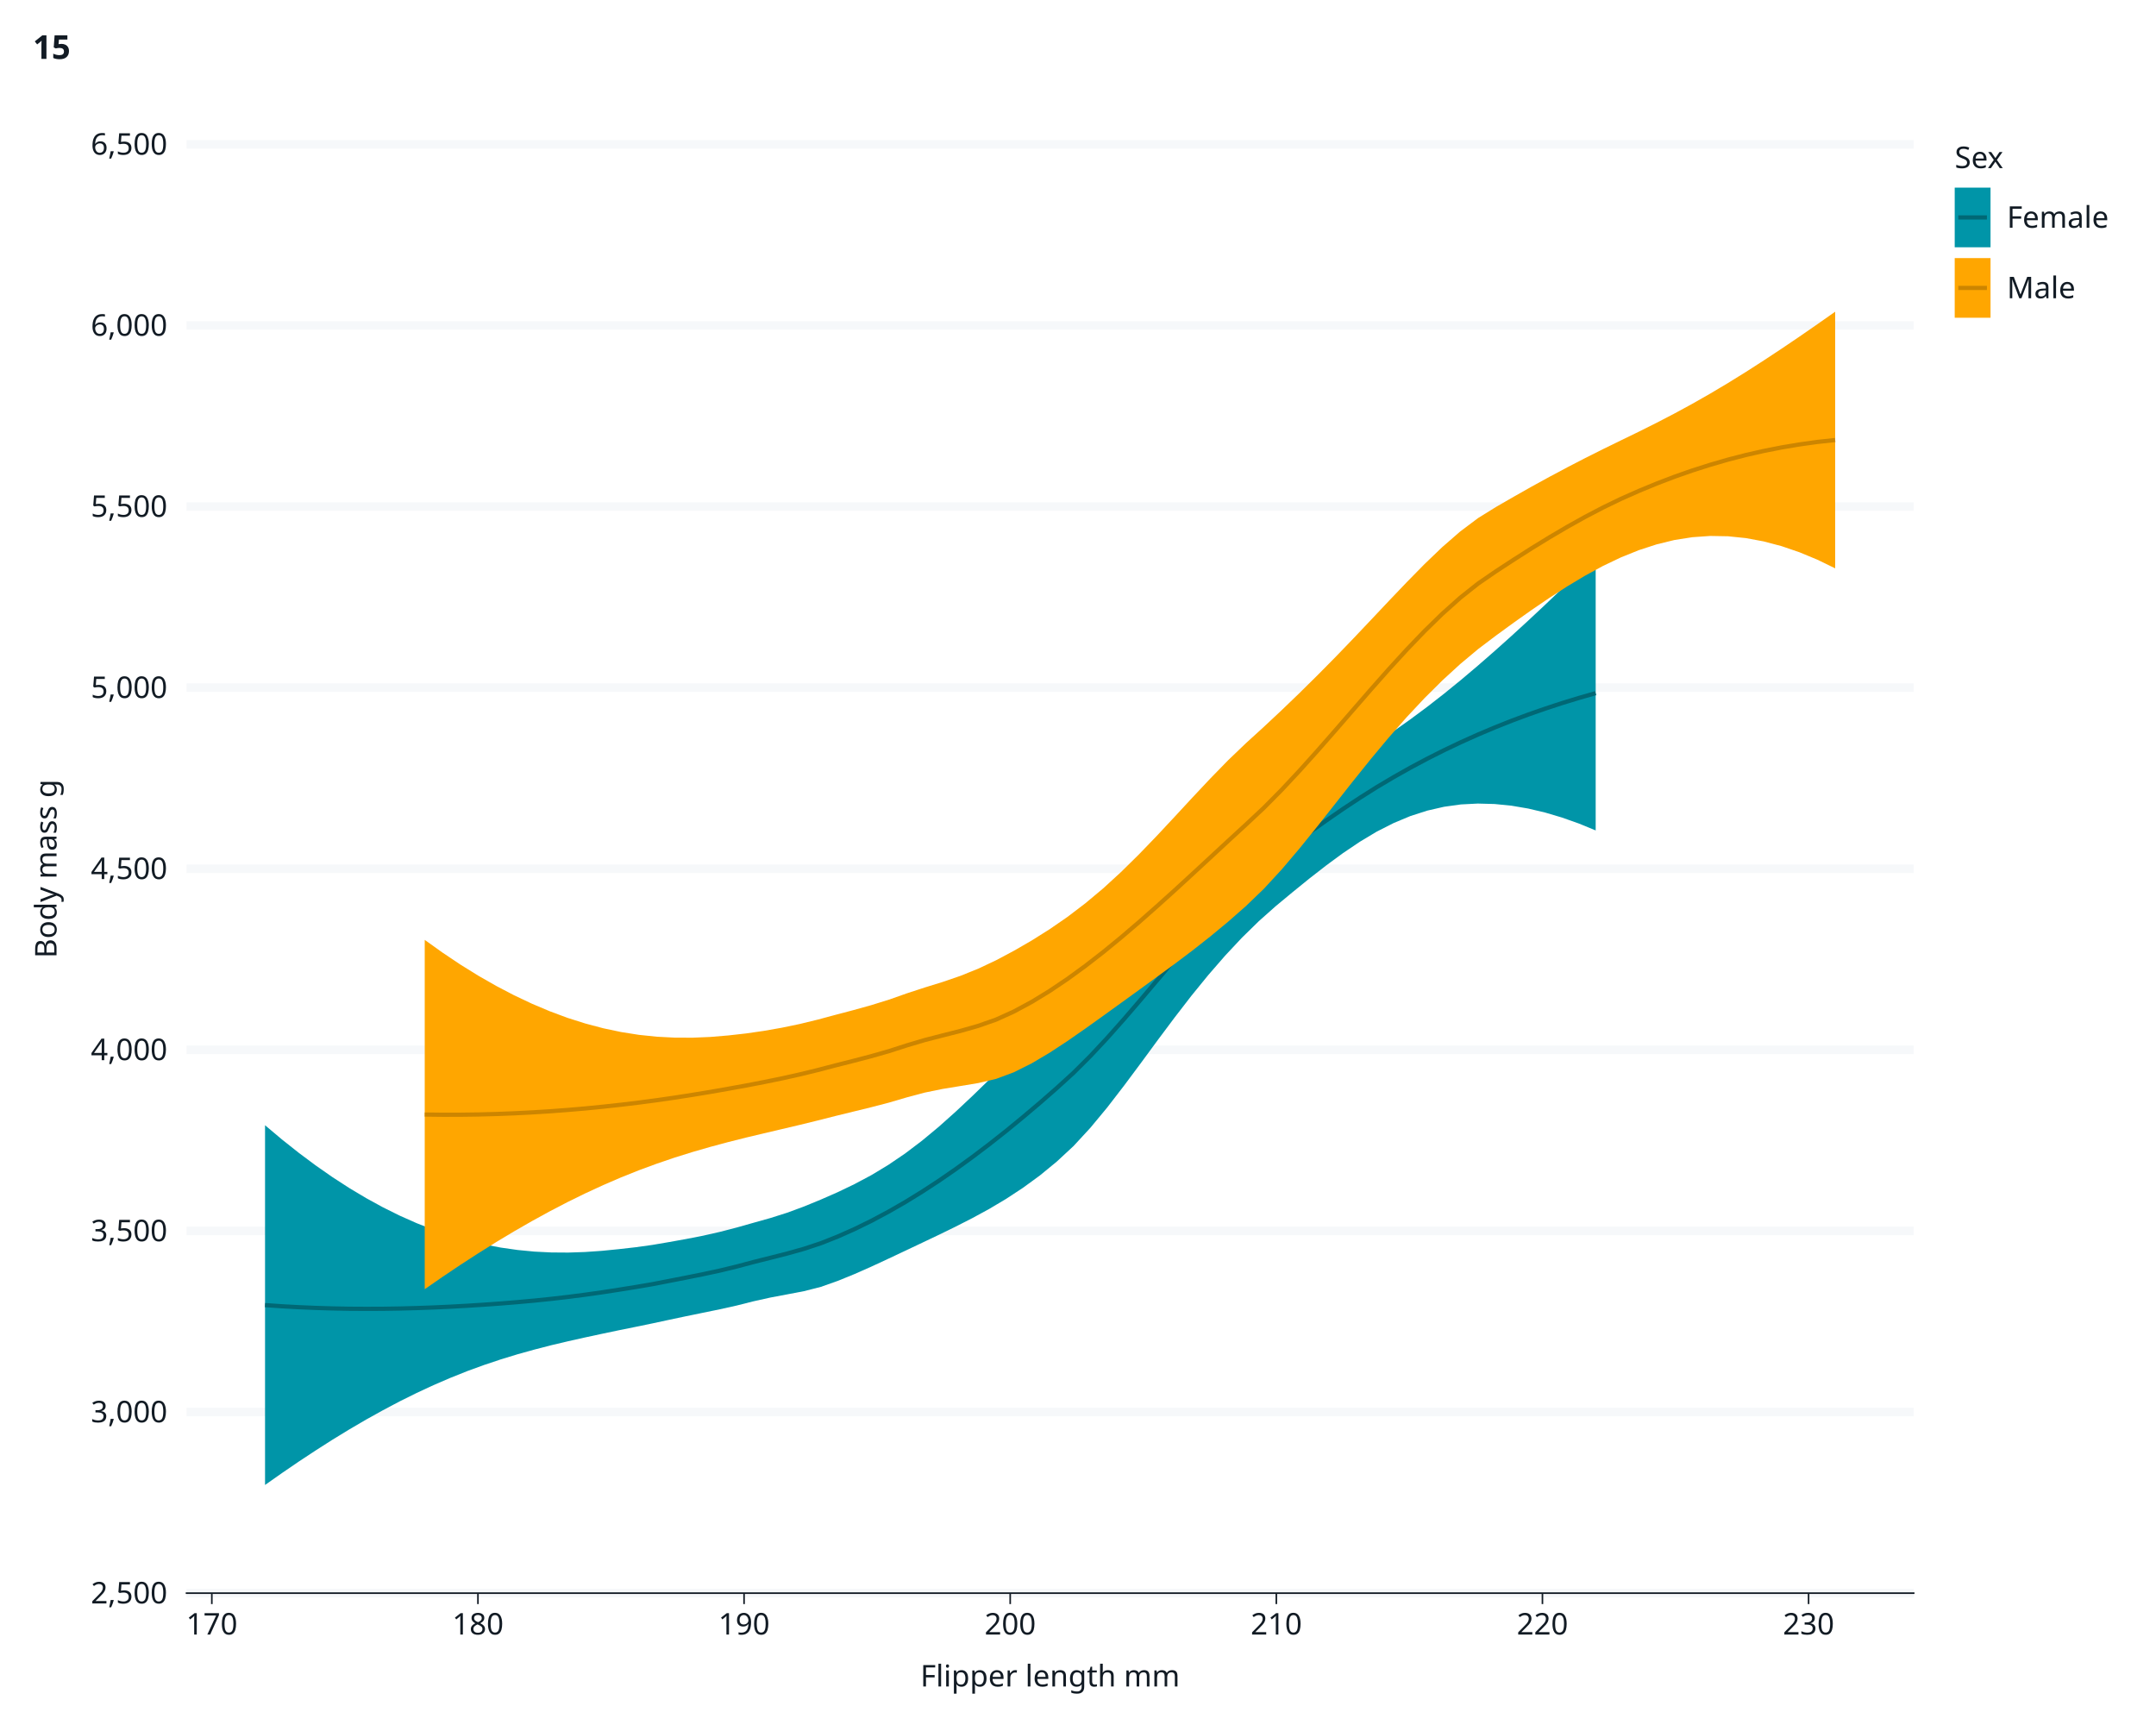
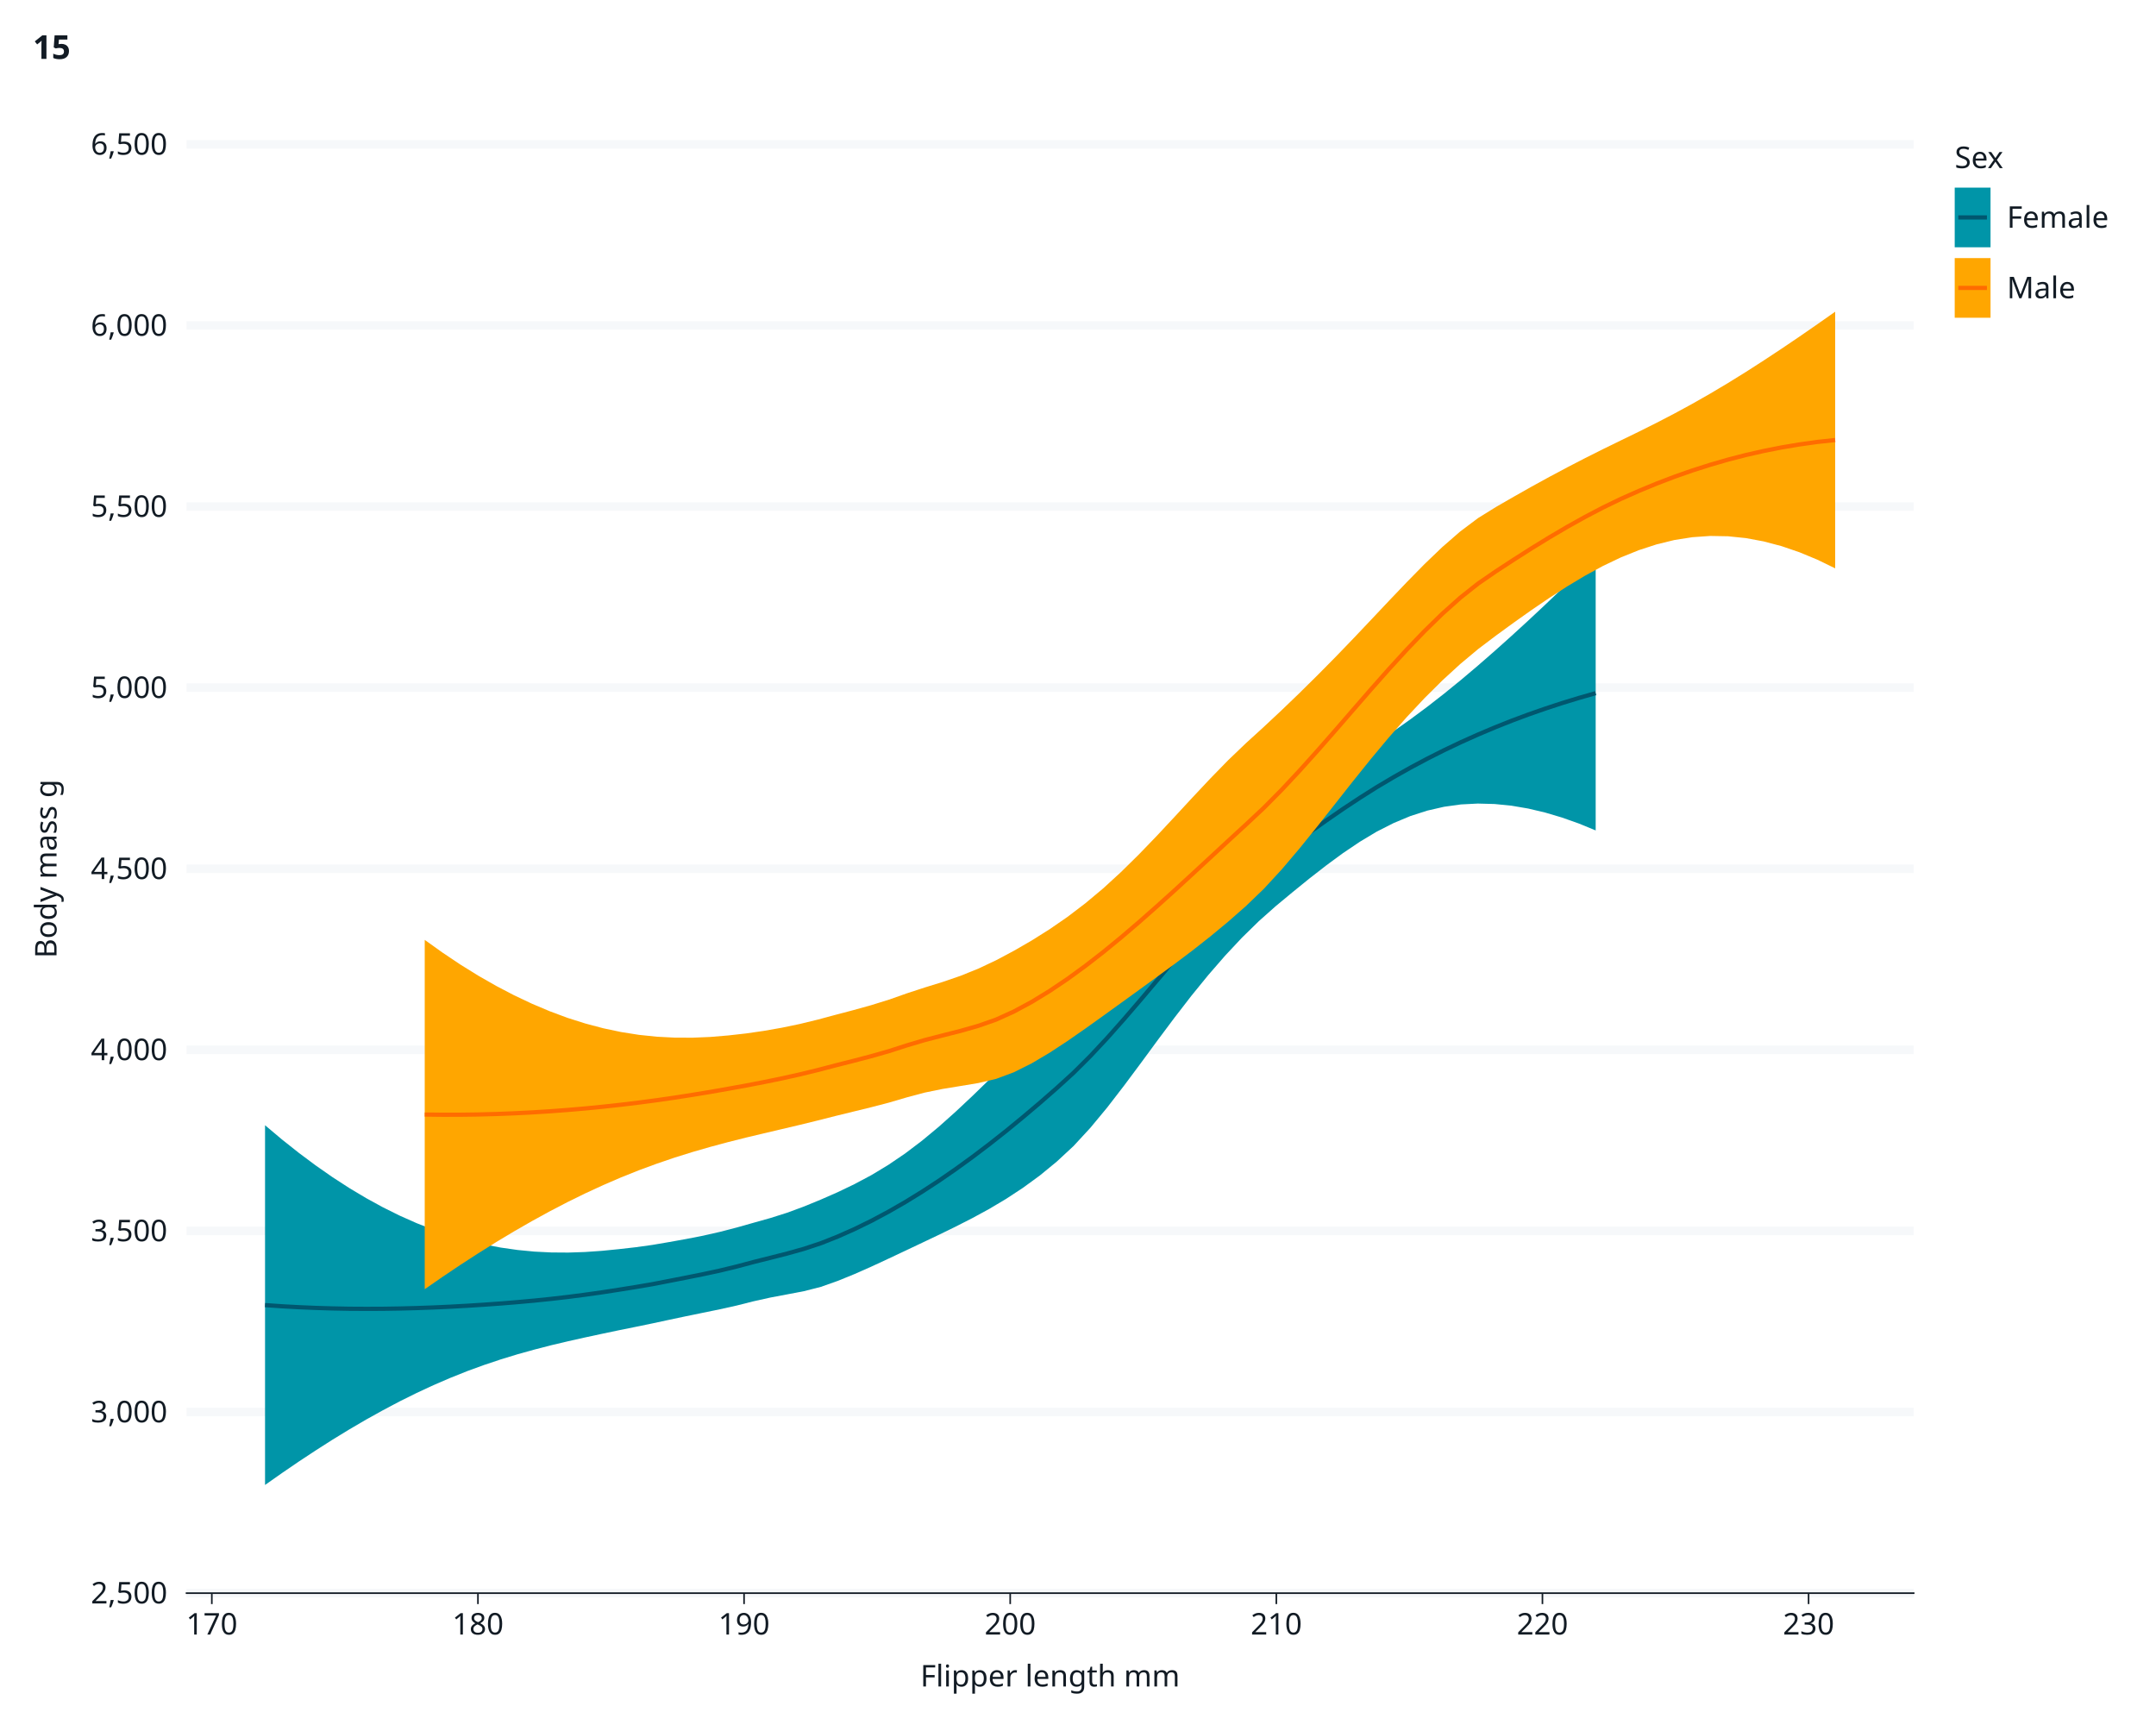
<svg xmlns="http://www.w3.org/2000/svg" class="svglite" data-engine-version="2.0" width="720.00pt" height="576.00pt" viewBox="0 0 720.00 576.00">
  <defs>
    <style type="text/css">
    .svglite line, .svglite polyline, .svglite polygon, .svglite path, .svglite rect, .svglite circle {
      fill: none;
      stroke: #000000;
      stroke-linecap: round;
      stroke-linejoin: round;
      stroke-miterlimit: 10.00;
    }
  </style>
  </defs>
  <rect width="100%" height="100%" style="stroke: none; fill: #FFFFFF;" />
  <defs>
    <clipPath id="cpMC4wMHw3MjAuMDB8MC4wMHw1NzYuMDA=">
      <rect x="0.00" y="0.00" width="720.00" height="576.00" />
    </clipPath>
  </defs>
  <g clip-path="url(#cpMC4wMHw3MjAuMDB8MC4wMHw1NzYuMDA=)">
    <rect x="0" y="0.00" width="720.00" height="576.00" style="stroke-width: 1.07; stroke: #FFFFFF; fill: #FFFFFF;" />
    <rect x="62.29" y="48.21" width="576.79" height="483.76" style="stroke-width: 1.07; stroke: #FFFFFF; fill: #FFFFFF;" />
    <polyline points="115.17,531.97 115.17,48.21 " style="stroke-width: 2.84; stroke: none; stroke-linecap: butt;" />
    <polyline points="204.05,531.97 204.05,48.21 " style="stroke-width: 2.84; stroke: none; stroke-linecap: butt;" />
    <polyline points="292.92,531.97 292.92,48.21 " style="stroke-width: 2.84; stroke: none; stroke-linecap: butt;" />
    <polyline points="381.79,531.97 381.79,48.21 " style="stroke-width: 2.84; stroke: none; stroke-linecap: butt;" />
    <polyline points="470.67,531.97 470.67,48.21 " style="stroke-width: 2.84; stroke: none; stroke-linecap: butt;" />
    <polyline points="559.54,531.97 559.54,48.21 " style="stroke-width: 2.84; stroke: none; stroke-linecap: butt;" />
    <polyline points="62.29,531.97 639.08,531.97 " style="stroke-width: 2.84; stroke: #F6F8FA; stroke-linecap: butt;" />
    <polyline points="62.29,471.50 639.08,471.50 " style="stroke-width: 2.84; stroke: #F6F8FA; stroke-linecap: butt;" />
    <polyline points="62.29,411.03 639.08,411.03 " style="stroke-width: 2.84; stroke: #F6F8FA; stroke-linecap: butt;" />
    <polyline points="62.29,350.56 639.08,350.56 " style="stroke-width: 2.84; stroke: #F6F8FA; stroke-linecap: butt;" />
    <polyline points="62.29,290.09 639.08,290.09 " style="stroke-width: 2.84; stroke: #F6F8FA; stroke-linecap: butt;" />
    <polyline points="62.29,229.62 639.08,229.62 " style="stroke-width: 2.84; stroke: #F6F8FA; stroke-linecap: butt;" />
    <polyline points="62.29,169.15 639.08,169.15 " style="stroke-width: 2.84; stroke: #F6F8FA; stroke-linecap: butt;" />
    <polyline points="62.29,108.68 639.08,108.68 " style="stroke-width: 2.84; stroke: #F6F8FA; stroke-linecap: butt;" />
    <polyline points="62.29,48.21 639.08,48.21 " style="stroke-width: 2.84; stroke: #F6F8FA; stroke-linecap: butt;" />
    <polyline points="70.74,531.97 70.74,48.21 " style="stroke-width: 2.84; stroke: none; stroke-linecap: butt;" />
    <polyline points="159.61,531.97 159.61,48.21 " style="stroke-width: 2.84; stroke: none; stroke-linecap: butt;" />
    <polyline points="248.48,531.97 248.48,48.21 " style="stroke-width: 2.84; stroke: none; stroke-linecap: butt;" />
    <polyline points="337.36,531.97 337.36,48.21 " style="stroke-width: 2.84; stroke: none; stroke-linecap: butt;" />
    <polyline points="426.23,531.97 426.23,48.21 " style="stroke-width: 2.84; stroke: none; stroke-linecap: butt;" />
    <polyline points="515.10,531.97 515.10,48.21 " style="stroke-width: 2.84; stroke: none; stroke-linecap: butt;" />
    <polyline points="603.98,531.97 603.98,48.21 " style="stroke-width: 2.84; stroke: none; stroke-linecap: butt;" />
    <polygon points="88.51,375.73 94.14,380.47 99.76,384.93 105.39,389.13 111.01,393.05 116.64,396.70 122.26,400.06 127.89,403.14 133.51,405.93 139.14,408.43 144.76,410.64 150.39,412.55 156.01,414.18 161.64,415.52 167.26,416.59 172.89,417.39 178.51,417.93 184.13,418.21 189.76,418.25 195.38,418.06 201.01,417.67 206.63,417.11 212.26,416.47 217.88,415.69 223.51,414.73 229.13,413.72 234.76,412.62 240.38,411.35 246.01,409.89 251.63,408.30 257.26,406.72 262.88,404.94 268.51,402.86 274.13,400.55 279.76,398.08 285.38,395.38 291.01,392.38 296.63,388.99 302.26,385.17 307.88,380.91 313.51,376.24 319.13,371.22 324.76,365.94 330.38,360.48 336.01,354.94 341.63,349.42 347.26,344.01 352.88,338.79 358.51,333.77 364.13,328.65 369.76,323.41 375.38,318.03 381.01,312.52 386.63,306.87 392.26,301.11 397.88,295.28 403.51,289.49 409.13,283.87 414.75,278.60 420.38,273.85 426.00,269.82 431.63,266.22 437.25,262.62 442.88,259.02 448.50,255.39 454.13,251.72 459.75,248.00 465.38,244.18 471.00,240.19 476.63,236.01 482.25,231.63 487.88,227.05 493.50,222.30 499.13,217.39 504.75,212.36 510.38,207.20 516.00,201.94 521.63,196.58 527.25,191.13 532.88,185.61 532.88,277.29 527.25,274.98 521.63,272.99 516.00,271.32 510.38,269.99 504.75,269.03 499.13,268.47 493.50,268.32 487.88,268.61 482.25,269.39 476.63,270.68 471.00,272.49 465.38,274.84 459.75,277.70 454.13,281.07 448.50,284.86 442.88,288.99 437.25,293.37 431.63,297.93 426.00,302.60 420.38,307.60 414.75,313.11 409.13,319.11 403.51,325.58 397.88,332.49 392.26,339.77 386.63,347.30 381.01,354.95 375.38,362.51 369.76,369.80 364.13,376.59 358.51,382.68 352.88,387.90 347.26,392.51 341.63,396.62 336.01,400.31 330.38,403.66 324.76,406.72 319.13,409.59 313.51,412.33 307.88,415.01 302.26,417.67 296.63,420.32 291.01,422.93 285.38,425.42 279.76,427.71 274.13,429.70 268.51,431.13 262.88,432.21 257.26,433.27 251.63,434.52 246.01,435.94 240.38,437.19 234.76,438.34 229.13,439.50 223.51,440.69 217.88,441.90 212.26,443.06 206.63,444.20 201.01,445.38 195.38,446.59 189.76,447.85 184.13,449.18 178.51,450.63 172.89,452.19 167.26,453.91 161.64,455.79 156.01,457.84 150.39,460.09 144.76,462.52 139.14,465.13 133.51,467.92 127.89,470.89 122.26,474.02 116.64,477.31 111.01,480.75 105.39,484.34 99.76,488.05 94.14,491.89 88.51,495.85 " style="stroke-width: 0.00; stroke: none; stroke-linecap: butt; fill: #0095A8;" />
    <polyline points="88.51,375.73 94.14,380.47 99.76,384.93 105.39,389.13 111.01,393.05 116.64,396.70 122.26,400.06 127.89,403.14 133.51,405.93 139.14,408.43 144.76,410.64 150.39,412.55 156.01,414.18 161.64,415.52 167.26,416.59 172.89,417.39 178.51,417.93 184.13,418.21 189.76,418.25 195.38,418.06 201.01,417.67 206.63,417.11 212.26,416.47 217.88,415.69 223.51,414.73 229.13,413.72 234.76,412.62 240.38,411.35 246.01,409.89 251.63,408.30 257.26,406.72 262.88,404.94 268.51,402.86 274.13,400.55 279.76,398.08 285.38,395.38 291.01,392.38 296.63,388.99 302.26,385.17 307.88,380.91 313.51,376.24 319.13,371.22 324.76,365.94 330.38,360.48 336.01,354.94 341.63,349.42 347.26,344.01 352.88,338.79 358.51,333.77 364.13,328.65 369.76,323.41 375.38,318.03 381.01,312.52 386.63,306.87 392.26,301.11 397.88,295.28 403.51,289.49 409.13,283.87 414.75,278.60 420.38,273.85 426.00,269.82 431.63,266.22 437.25,262.62 442.88,259.02 448.50,255.39 454.13,251.72 459.75,248.00 465.38,244.18 471.00,240.19 476.63,236.01 482.25,231.63 487.88,227.05 493.50,222.30 499.13,217.39 504.75,212.36 510.38,207.20 516.00,201.94 521.63,196.58 527.25,191.13 532.88,185.61 " style="stroke-width: 1.41; stroke: none; stroke-linecap: butt;" />
    <polyline points="532.88,277.29 527.25,274.98 521.63,272.99 516.00,271.32 510.38,269.99 504.75,269.03 499.13,268.47 493.50,268.32 487.88,268.61 482.25,269.39 476.63,270.68 471.00,272.49 465.38,274.84 459.75,277.70 454.13,281.07 448.50,284.86 442.88,288.99 437.25,293.37 431.63,297.93 426.00,302.60 420.38,307.60 414.75,313.11 409.13,319.11 403.51,325.58 397.88,332.49 392.26,339.77 386.63,347.30 381.01,354.95 375.38,362.51 369.76,369.80 364.13,376.59 358.51,382.68 352.88,387.90 347.26,392.51 341.63,396.62 336.01,400.31 330.38,403.66 324.76,406.72 319.13,409.59 313.51,412.33 307.88,415.01 302.26,417.67 296.63,420.32 291.01,422.93 285.38,425.42 279.76,427.71 274.13,429.70 268.51,431.13 262.88,432.21 257.26,433.27 251.63,434.52 246.01,435.94 240.38,437.19 234.76,438.34 229.13,439.50 223.51,440.69 217.88,441.90 212.26,443.06 206.63,444.20 201.01,445.38 195.38,446.59 189.76,447.85 184.13,449.18 178.51,450.63 172.89,452.19 167.26,453.91 161.64,455.79 156.01,457.84 150.39,460.09 144.76,462.52 139.14,465.13 133.51,467.92 127.89,470.89 122.26,474.02 116.64,477.31 111.01,480.75 105.39,484.34 99.76,488.05 94.14,491.89 88.51,495.85 " style="stroke-width: 1.41; stroke: none; stroke-linecap: butt;" />
-     <polyline points="88.51,435.79 94.14,436.18 99.76,436.49 105.39,436.73 111.01,436.90 116.64,437.01 122.26,437.04 127.89,437.02 133.51,436.93 139.14,436.78 144.76,436.58 150.39,436.32 156.01,436.01 161.64,435.65 167.26,435.25 172.89,434.79 178.51,434.28 184.13,433.70 189.76,433.05 195.38,432.32 201.01,431.53 206.63,430.66 212.26,429.76 217.88,428.80 223.51,427.71 229.13,426.61 234.76,425.48 240.38,424.27 246.01,422.91 251.63,421.41 257.26,420.00 262.88,418.57 268.51,416.99 274.13,415.13 279.76,412.90 285.38,410.40 291.01,407.65 296.63,404.65 302.26,401.42 307.88,397.96 313.51,394.29 319.13,390.41 324.76,386.33 330.38,382.07 336.01,377.63 341.63,373.02 347.26,368.26 352.88,363.35 358.51,358.22 364.13,352.62 369.76,346.60 375.38,340.27 381.01,333.73 386.63,327.09 392.26,320.44 397.88,313.89 403.51,307.54 409.13,301.49 414.75,295.85 420.38,290.72 426.00,286.21 431.63,282.07 437.25,277.99 442.88,274.00 448.50,270.12 454.13,266.40 459.75,262.85 465.38,259.51 471.00,256.34 476.63,253.34 482.25,250.51 487.88,247.83 493.50,245.31 499.13,242.93 504.75,240.69 510.38,238.59 516.00,236.63 521.63,234.78 527.25,233.06 532.88,231.45 " style="stroke-width: 1.41; stroke: #006875; stroke-linecap: butt;" />
+     <polyline points="88.51,435.79 94.14,436.18 99.76,436.49 105.39,436.73 111.01,436.90 116.64,437.01 122.26,437.04 127.89,437.02 133.51,436.93 139.14,436.78 144.76,436.58 150.39,436.32 156.01,436.01 161.64,435.65 167.26,435.25 172.89,434.79 178.51,434.28 184.13,433.70 189.76,433.05 195.38,432.32 201.01,431.53 206.63,430.66 212.26,429.76 217.88,428.80 223.51,427.71 229.13,426.61 234.76,425.48 240.38,424.27 246.01,422.91 251.63,421.41 257.26,420.00 262.88,418.57 268.51,416.99 274.13,415.13 279.76,412.90 285.38,410.40 291.01,407.65 296.63,404.65 302.26,401.42 307.88,397.96 313.51,394.29 319.13,390.41 324.76,386.33 330.38,382.07 336.01,377.63 341.63,373.02 347.26,368.26 352.88,363.35 358.51,358.22 364.13,352.62 369.76,346.60 375.38,340.27 381.01,333.73 386.63,327.09 392.26,320.44 397.88,313.89 403.51,307.54 409.13,301.49 414.75,295.85 420.38,290.72 426.00,286.21 431.63,282.07 437.25,277.99 442.88,274.00 448.50,270.12 454.13,266.40 459.75,262.85 465.38,259.51 471.00,256.34 476.63,253.34 482.25,250.51 487.88,247.83 493.50,245.31 499.13,242.93 504.75,240.69 510.38,238.59 516.00,236.63 521.63,234.78 527.25,233.06 532.88,231.45 " style="stroke-width: 1.41; stroke: #00576F; stroke-linecap: butt;" />
    <polygon points="141.84,313.84 147.80,318.10 153.76,322.09 159.72,325.79 165.69,329.20 171.65,332.32 177.61,335.14 183.57,337.66 189.53,339.88 195.50,341.77 201.46,343.35 207.42,344.61 213.38,345.55 219.35,346.17 225.31,346.48 231.27,346.50 237.23,346.25 243.20,345.75 249.16,345.08 255.12,344.22 261.08,343.17 267.05,341.93 273.01,340.48 278.97,338.88 284.93,337.31 290.90,335.65 296.86,333.80 302.82,331.70 308.78,329.75 314.74,327.91 320.71,325.86 326.67,323.46 332.63,320.65 338.59,317.48 344.56,314.03 350.52,310.28 356.48,306.17 362.44,301.63 368.41,296.64 374.37,291.18 380.33,285.31 386.29,279.13 392.26,272.74 398.22,266.30 404.18,259.96 410.14,253.85 416.10,248.14 422.07,242.70 428.03,237.12 433.99,231.39 439.95,225.50 445.92,219.46 451.88,213.28 457.84,206.99 463.80,200.67 469.77,194.42 475.73,188.35 481.69,182.64 487.65,177.46 493.62,172.98 499.58,169.29 505.54,165.85 511.50,162.48 517.46,159.21 523.43,156.03 529.39,152.95 535.35,149.96 541.31,147.05 547.28,144.15 553.24,141.17 559.20,138.07 565.16,134.83 571.13,131.43 577.09,127.88 583.05,124.19 589.01,120.36 594.98,116.42 600.94,112.39 606.90,108.27 612.86,104.08 612.86,189.78 606.90,186.88 600.94,184.41 594.98,182.37 589.01,180.79 583.05,179.68 577.09,179.07 571.13,178.96 565.16,179.38 559.20,180.31 553.24,181.77 547.28,183.71 541.31,186.12 535.35,188.96 529.39,192.20 523.43,195.77 517.46,199.61 511.50,203.67 505.54,207.89 499.58,212.23 493.62,216.74 487.65,221.73 481.69,227.19 475.73,233.11 469.77,239.47 463.80,246.25 457.84,253.39 451.88,260.80 445.92,268.36 439.95,275.92 433.99,283.30 428.03,290.32 422.07,296.78 416.10,302.53 410.14,307.77 404.18,312.70 398.22,317.39 392.26,321.88 386.29,326.26 380.33,330.59 374.37,334.90 368.41,339.20 362.44,343.47 356.48,347.61 350.52,351.52 344.56,355.05 338.59,358.04 332.63,360.26 326.67,361.65 320.71,362.64 314.74,363.62 308.78,364.84 302.82,366.43 296.86,368.18 290.90,369.73 284.93,371.19 278.97,372.65 273.01,374.16 267.05,375.62 261.08,377.03 255.12,378.43 249.16,379.85 243.20,381.35 237.23,382.95 231.27,384.67 225.31,386.53 219.35,388.56 213.38,390.76 207.42,393.14 201.46,395.71 195.50,398.46 189.53,401.39 183.57,404.49 177.61,407.76 171.65,411.18 165.69,414.76 159.72,418.49 153.76,422.35 147.80,426.35 141.84,430.48 " style="stroke-width: 0.00; stroke: none; stroke-linecap: butt; fill: #FFA600;" />
    <polyline points="141.84,313.84 147.80,318.10 153.76,322.09 159.72,325.79 165.69,329.20 171.65,332.32 177.61,335.14 183.57,337.66 189.53,339.88 195.50,341.77 201.46,343.35 207.42,344.61 213.38,345.55 219.35,346.17 225.31,346.48 231.27,346.50 237.23,346.25 243.20,345.75 249.16,345.08 255.12,344.22 261.08,343.17 267.05,341.93 273.01,340.48 278.97,338.88 284.93,337.31 290.90,335.65 296.86,333.80 302.82,331.70 308.78,329.75 314.74,327.91 320.71,325.86 326.67,323.46 332.63,320.65 338.59,317.48 344.56,314.03 350.52,310.28 356.48,306.17 362.44,301.63 368.41,296.64 374.37,291.18 380.33,285.31 386.29,279.13 392.26,272.74 398.22,266.30 404.18,259.96 410.14,253.85 416.10,248.14 422.07,242.70 428.03,237.12 433.99,231.39 439.95,225.50 445.92,219.46 451.88,213.28 457.84,206.99 463.80,200.67 469.77,194.42 475.73,188.35 481.69,182.64 487.65,177.46 493.62,172.98 499.58,169.29 505.54,165.85 511.50,162.48 517.46,159.21 523.43,156.03 529.39,152.95 535.35,149.96 541.31,147.05 547.28,144.15 553.24,141.17 559.20,138.07 565.16,134.83 571.13,131.43 577.09,127.88 583.05,124.19 589.01,120.36 594.98,116.42 600.94,112.39 606.90,108.27 612.86,104.08 " style="stroke-width: 1.41; stroke: none; stroke-linecap: butt;" />
    <polyline points="612.86,189.78 606.90,186.88 600.94,184.41 594.98,182.37 589.01,180.79 583.05,179.68 577.09,179.07 571.13,178.96 565.16,179.38 559.20,180.31 553.24,181.77 547.28,183.71 541.31,186.12 535.35,188.96 529.39,192.20 523.43,195.77 517.46,199.61 511.50,203.67 505.54,207.89 499.58,212.23 493.62,216.74 487.65,221.73 481.69,227.19 475.73,233.11 469.77,239.47 463.80,246.25 457.84,253.39 451.88,260.80 445.92,268.36 439.95,275.92 433.99,283.30 428.03,290.32 422.07,296.78 416.10,302.53 410.14,307.77 404.18,312.70 398.22,317.39 392.26,321.88 386.29,326.26 380.33,330.59 374.37,334.90 368.41,339.20 362.44,343.47 356.48,347.61 350.52,351.52 344.56,355.05 338.59,358.04 332.63,360.26 326.67,361.65 320.71,362.64 314.74,363.62 308.78,364.84 302.82,366.43 296.86,368.18 290.90,369.73 284.93,371.19 278.97,372.65 273.01,374.16 267.05,375.62 261.08,377.03 255.12,378.43 249.16,379.85 243.20,381.35 237.23,382.95 231.27,384.67 225.31,386.53 219.35,388.56 213.38,390.76 207.42,393.14 201.46,395.71 195.50,398.46 189.53,401.39 183.57,404.49 177.61,407.76 171.65,411.18 165.69,414.76 159.72,418.49 153.76,422.35 147.80,426.35 141.84,430.48 " style="stroke-width: 1.41; stroke: none; stroke-linecap: butt;" />
-     <polyline points="141.84,372.16 147.80,372.23 153.76,372.22 159.72,372.14 165.69,371.98 171.65,371.75 177.61,371.45 183.57,371.08 189.53,370.63 195.50,370.12 201.46,369.53 207.42,368.88 213.38,368.16 219.35,367.37 225.31,366.51 231.27,365.58 237.23,364.60 243.20,363.55 249.16,362.47 255.12,361.32 261.08,360.10 267.05,358.77 273.01,357.32 278.97,355.76 284.93,354.25 290.90,352.69 296.86,350.99 302.82,349.07 308.78,347.30 314.74,345.76 320.71,344.25 326.67,342.55 332.63,340.46 338.59,337.76 344.56,334.54 350.52,330.90 356.48,326.89 362.44,322.55 368.41,317.92 374.37,313.04 380.33,307.95 386.29,302.69 392.26,297.31 398.22,291.84 404.18,286.33 410.14,280.81 416.10,275.33 422.07,269.74 428.03,263.72 433.99,257.34 439.95,250.71 445.92,243.91 451.88,237.04 457.84,230.19 463.80,223.46 469.77,216.94 475.73,210.73 481.69,204.92 487.65,199.60 493.62,194.86 499.58,190.76 505.54,186.87 511.50,183.07 517.46,179.41 523.43,175.90 529.39,172.58 535.35,169.46 541.31,166.58 547.28,163.93 553.24,161.47 559.20,159.19 565.16,157.10 571.13,155.20 577.09,153.47 583.05,151.93 589.01,150.58 594.98,149.40 600.94,148.40 606.90,147.57 612.86,146.93 " style="stroke-width: 1.41; stroke: #CC8500; stroke-linecap: butt;" />
+     <polyline points="141.84,372.16 147.80,372.23 153.76,372.22 159.72,372.14 165.69,371.98 171.65,371.75 177.61,371.45 183.57,371.08 189.53,370.63 195.50,370.12 201.46,369.53 207.42,368.88 213.38,368.16 219.35,367.37 225.31,366.51 231.27,365.58 237.23,364.60 243.20,363.55 249.16,362.47 255.12,361.32 261.08,360.10 267.05,358.77 273.01,357.32 278.97,355.76 284.93,354.25 290.90,352.69 296.86,350.99 302.82,349.07 308.78,347.30 314.74,345.76 320.71,344.25 326.67,342.55 332.63,340.46 338.59,337.76 344.56,334.54 350.52,330.90 356.48,326.89 362.44,322.55 368.41,317.92 374.37,313.04 380.33,307.95 386.29,302.69 392.26,297.31 398.22,291.84 404.18,286.33 410.14,280.81 416.10,275.33 422.07,269.74 428.03,263.72 433.99,257.34 439.95,250.71 445.92,243.91 451.88,237.04 457.84,230.19 463.80,223.46 469.77,216.94 475.73,210.73 481.69,204.92 487.65,199.60 493.62,194.86 499.58,190.76 505.54,186.87 511.50,183.07 517.46,179.41 523.43,175.90 529.39,172.58 535.35,169.46 541.31,166.58 547.28,163.93 553.24,161.47 559.20,159.19 565.16,157.10 571.13,155.20 577.09,153.47 583.05,151.93 589.01,150.58 594.98,149.40 600.94,148.40 606.90,147.57 612.86,146.93 " style="stroke-width: 1.41; stroke: #FF6C00; stroke-linecap: butt;" />
    <polyline points="62.29,531.97 62.29,48.21 " style="stroke-width: 0.53; stroke: none; stroke-linecap: square;" />
    <text x="55.90" y="535.41" text-anchor="end" style="font-size: 10.00px; fill: #121B24; font-family: sans;" textLength="25.03px" lengthAdjust="spacingAndGlyphs">2,500</text>
    <text x="55.90" y="474.94" text-anchor="end" style="font-size: 10.00px; fill: #121B24; font-family: sans;" textLength="25.03px" lengthAdjust="spacingAndGlyphs">3,000</text>
    <text x="55.90" y="414.47" text-anchor="end" style="font-size: 10.00px; fill: #121B24; font-family: sans;" textLength="25.03px" lengthAdjust="spacingAndGlyphs">3,500</text>
    <text x="55.90" y="354.00" text-anchor="end" style="font-size: 10.00px; fill: #121B24; font-family: sans;" textLength="25.03px" lengthAdjust="spacingAndGlyphs">4,000</text>
    <text x="55.90" y="293.53" text-anchor="end" style="font-size: 10.00px; fill: #121B24; font-family: sans;" textLength="25.03px" lengthAdjust="spacingAndGlyphs">4,500</text>
    <text x="55.90" y="233.06" text-anchor="end" style="font-size: 10.00px; fill: #121B24; font-family: sans;" textLength="25.03px" lengthAdjust="spacingAndGlyphs">5,000</text>
    <text x="55.90" y="172.59" text-anchor="end" style="font-size: 10.00px; fill: #121B24; font-family: sans;" textLength="25.03px" lengthAdjust="spacingAndGlyphs">5,500</text>
    <text x="55.90" y="112.12" text-anchor="end" style="font-size: 10.00px; fill: #121B24; font-family: sans;" textLength="25.03px" lengthAdjust="spacingAndGlyphs">6,000</text>
    <text x="55.90" y="51.65" text-anchor="end" style="font-size: 10.00px; fill: #121B24; font-family: sans;" textLength="25.03px" lengthAdjust="spacingAndGlyphs">6,500</text>
    <polyline points="58.64,531.97 62.29,531.97 " style="stroke-width: 0.53; stroke: none; stroke-linecap: butt;" />
    <polyline points="58.64,471.50 62.29,471.50 " style="stroke-width: 0.53; stroke: none; stroke-linecap: butt;" />
    <polyline points="58.64,411.03 62.29,411.03 " style="stroke-width: 0.53; stroke: none; stroke-linecap: butt;" />
    <polyline points="58.64,350.56 62.29,350.56 " style="stroke-width: 0.53; stroke: none; stroke-linecap: butt;" />
    <polyline points="58.64,290.09 62.29,290.09 " style="stroke-width: 0.53; stroke: none; stroke-linecap: butt;" />
    <polyline points="58.64,229.62 62.29,229.62 " style="stroke-width: 0.53; stroke: none; stroke-linecap: butt;" />
    <polyline points="58.64,169.15 62.29,169.15 " style="stroke-width: 0.53; stroke: none; stroke-linecap: butt;" />
    <polyline points="58.64,108.68 62.29,108.68 " style="stroke-width: 0.53; stroke: none; stroke-linecap: butt;" />
    <polyline points="58.64,48.21 62.29,48.21 " style="stroke-width: 0.53; stroke: none; stroke-linecap: butt;" />
    <polyline points="62.29,531.97 639.08,531.97 " style="stroke-width: 0.53; stroke: #121B24; stroke-linecap: square;" />
    <polyline points="70.74,535.62 70.74,531.97 " style="stroke-width: 0.53; stroke: #121B24; stroke-linecap: butt;" />
    <polyline points="159.61,535.62 159.61,531.97 " style="stroke-width: 0.53; stroke: #121B24; stroke-linecap: butt;" />
    <polyline points="248.48,535.62 248.48,531.97 " style="stroke-width: 0.53; stroke: #121B24; stroke-linecap: butt;" />
    <polyline points="337.36,535.62 337.36,531.97 " style="stroke-width: 0.53; stroke: #121B24; stroke-linecap: butt;" />
    <polyline points="426.23,535.62 426.23,531.97 " style="stroke-width: 0.53; stroke: #121B24; stroke-linecap: butt;" />
    <polyline points="515.10,535.62 515.10,531.97 " style="stroke-width: 0.53; stroke: #121B24; stroke-linecap: butt;" />
    <polyline points="603.98,535.62 603.98,531.97 " style="stroke-width: 0.53; stroke: #121B24; stroke-linecap: butt;" />
    <text x="70.74" y="545.79" text-anchor="middle" style="font-size: 10.00px; fill: #121B24; font-family: sans;" textLength="16.69px" lengthAdjust="spacingAndGlyphs">170</text>
    <text x="159.61" y="545.79" text-anchor="middle" style="font-size: 10.00px; fill: #121B24; font-family: sans;" textLength="16.69px" lengthAdjust="spacingAndGlyphs">180</text>
    <text x="248.48" y="545.79" text-anchor="middle" style="font-size: 10.00px; fill: #121B24; font-family: sans;" textLength="16.69px" lengthAdjust="spacingAndGlyphs">190</text>
    <text x="337.36" y="545.79" text-anchor="middle" style="font-size: 10.00px; fill: #121B24; font-family: sans;" textLength="16.69px" lengthAdjust="spacingAndGlyphs">200</text>
    <text x="426.23" y="545.79" text-anchor="middle" style="font-size: 10.00px; fill: #121B24; font-family: sans;" textLength="16.69px" lengthAdjust="spacingAndGlyphs">210</text>
    <text x="515.10" y="545.79" text-anchor="middle" style="font-size: 10.00px; fill: #121B24; font-family: sans;" textLength="16.69px" lengthAdjust="spacingAndGlyphs">220</text>
    <text x="603.98" y="545.79" text-anchor="middle" style="font-size: 10.00px; fill: #121B24; font-family: sans;" textLength="16.69px" lengthAdjust="spacingAndGlyphs">230</text>
    <text x="350.69" y="563.13" text-anchor="middle" style="font-size: 10.00px; fill: #121B24; font-family: sans;" textLength="80.03px" lengthAdjust="spacingAndGlyphs">Flipper length mm</text>
    <text transform="translate(18.88,290.09) rotate(-90)" text-anchor="middle" style="font-size: 10.00px; fill: #121B24; font-family: sans;" textLength="57.82px" lengthAdjust="spacingAndGlyphs">Body mass g</text>
    <rect x="644.56" y="48.21" width="53.52" height="66.11" style="stroke-width: 1.07; stroke: #FFFFFF; fill: #FFFFFF;" />
    <text x="652.78" y="56.13" style="font-size: 10.00px; fill: #121B24; font-family: sans;" textLength="17.24px" lengthAdjust="spacingAndGlyphs">Sex</text>
    <rect x="652.78" y="62.65" width="11.96" height="19.92" style="stroke-width: 1.07; stroke: #FFFFFF; fill: #FFFFFF;" />
    <rect x="652.78" y="62.65" width="11.96" height="19.92" style="stroke-width: 0.75; stroke: none; fill: #0095A8;" />
-     <line x1="653.97" y1="72.61" x2="663.54" y2="72.61" style="stroke-width: 1.41; stroke: #006875; stroke-linecap: butt;" />
+     <line x1="653.97" y1="72.61" x2="663.54" y2="72.61" style="stroke-width: 1.41; stroke: #00576F; stroke-linecap: butt;" />
    <rect x="652.78" y="86.18" width="11.96" height="19.92" style="stroke-width: 1.07; stroke: #FFFFFF; fill: #FFFFFF;" />
    <rect x="652.78" y="86.18" width="11.96" height="19.92" style="stroke-width: 0.75; stroke: none; fill: #FFA600;" />
-     <line x1="653.97" y1="96.14" x2="663.54" y2="96.14" style="stroke-width: 1.41; stroke: #CC8500; stroke-linecap: butt;" />
+     <line x1="653.97" y1="96.14" x2="663.54" y2="96.14" style="stroke-width: 1.41; stroke: #FF6C00; stroke-linecap: butt;" />
    <text x="670.21" y="76.05" style="font-size: 10.00px; fill: #121B24; font-family: sans;" textLength="33.35px" lengthAdjust="spacingAndGlyphs">Female</text>
    <text x="670.21" y="99.58" style="font-size: 10.00px; fill: #121B24; font-family: sans;" textLength="21.68px" lengthAdjust="spacingAndGlyphs">Male</text>
    <text x="10.96" y="19.67" style="font-size: 11.00px; font-weight: bold; fill: #121B24; font-family: sans;" textLength="12.24px" lengthAdjust="spacingAndGlyphs">15</text>
  </g>
</svg>
